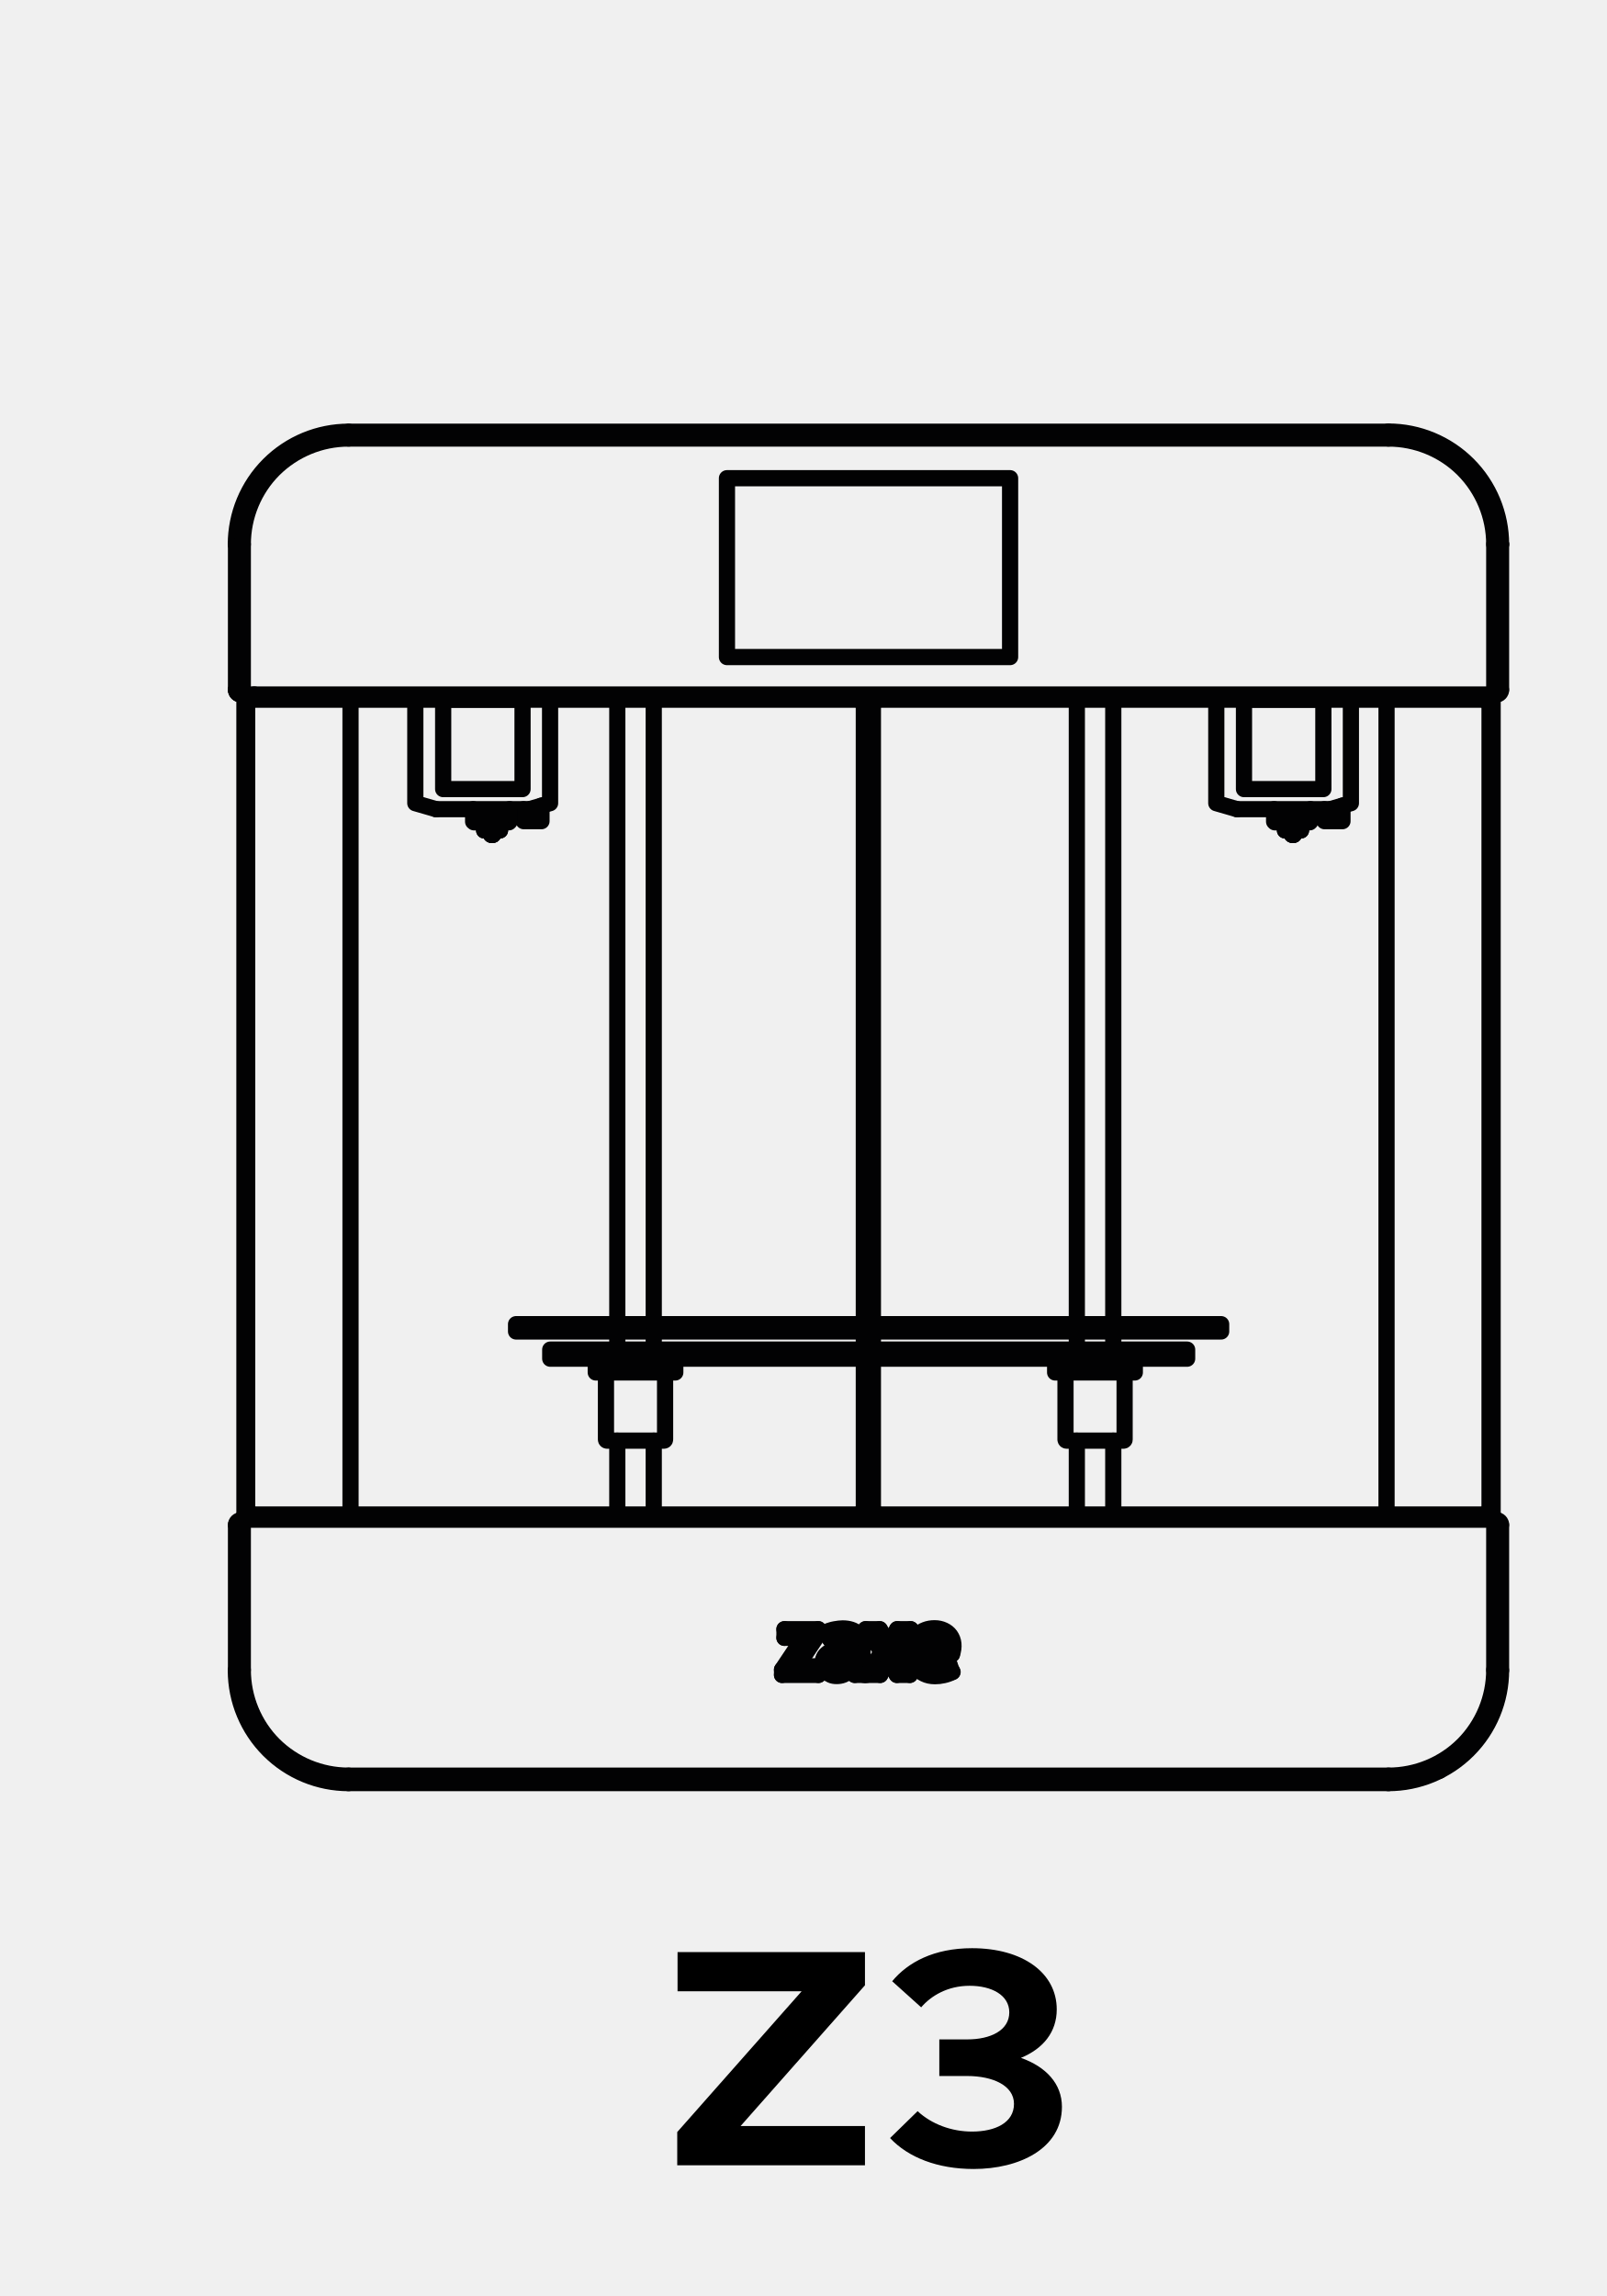
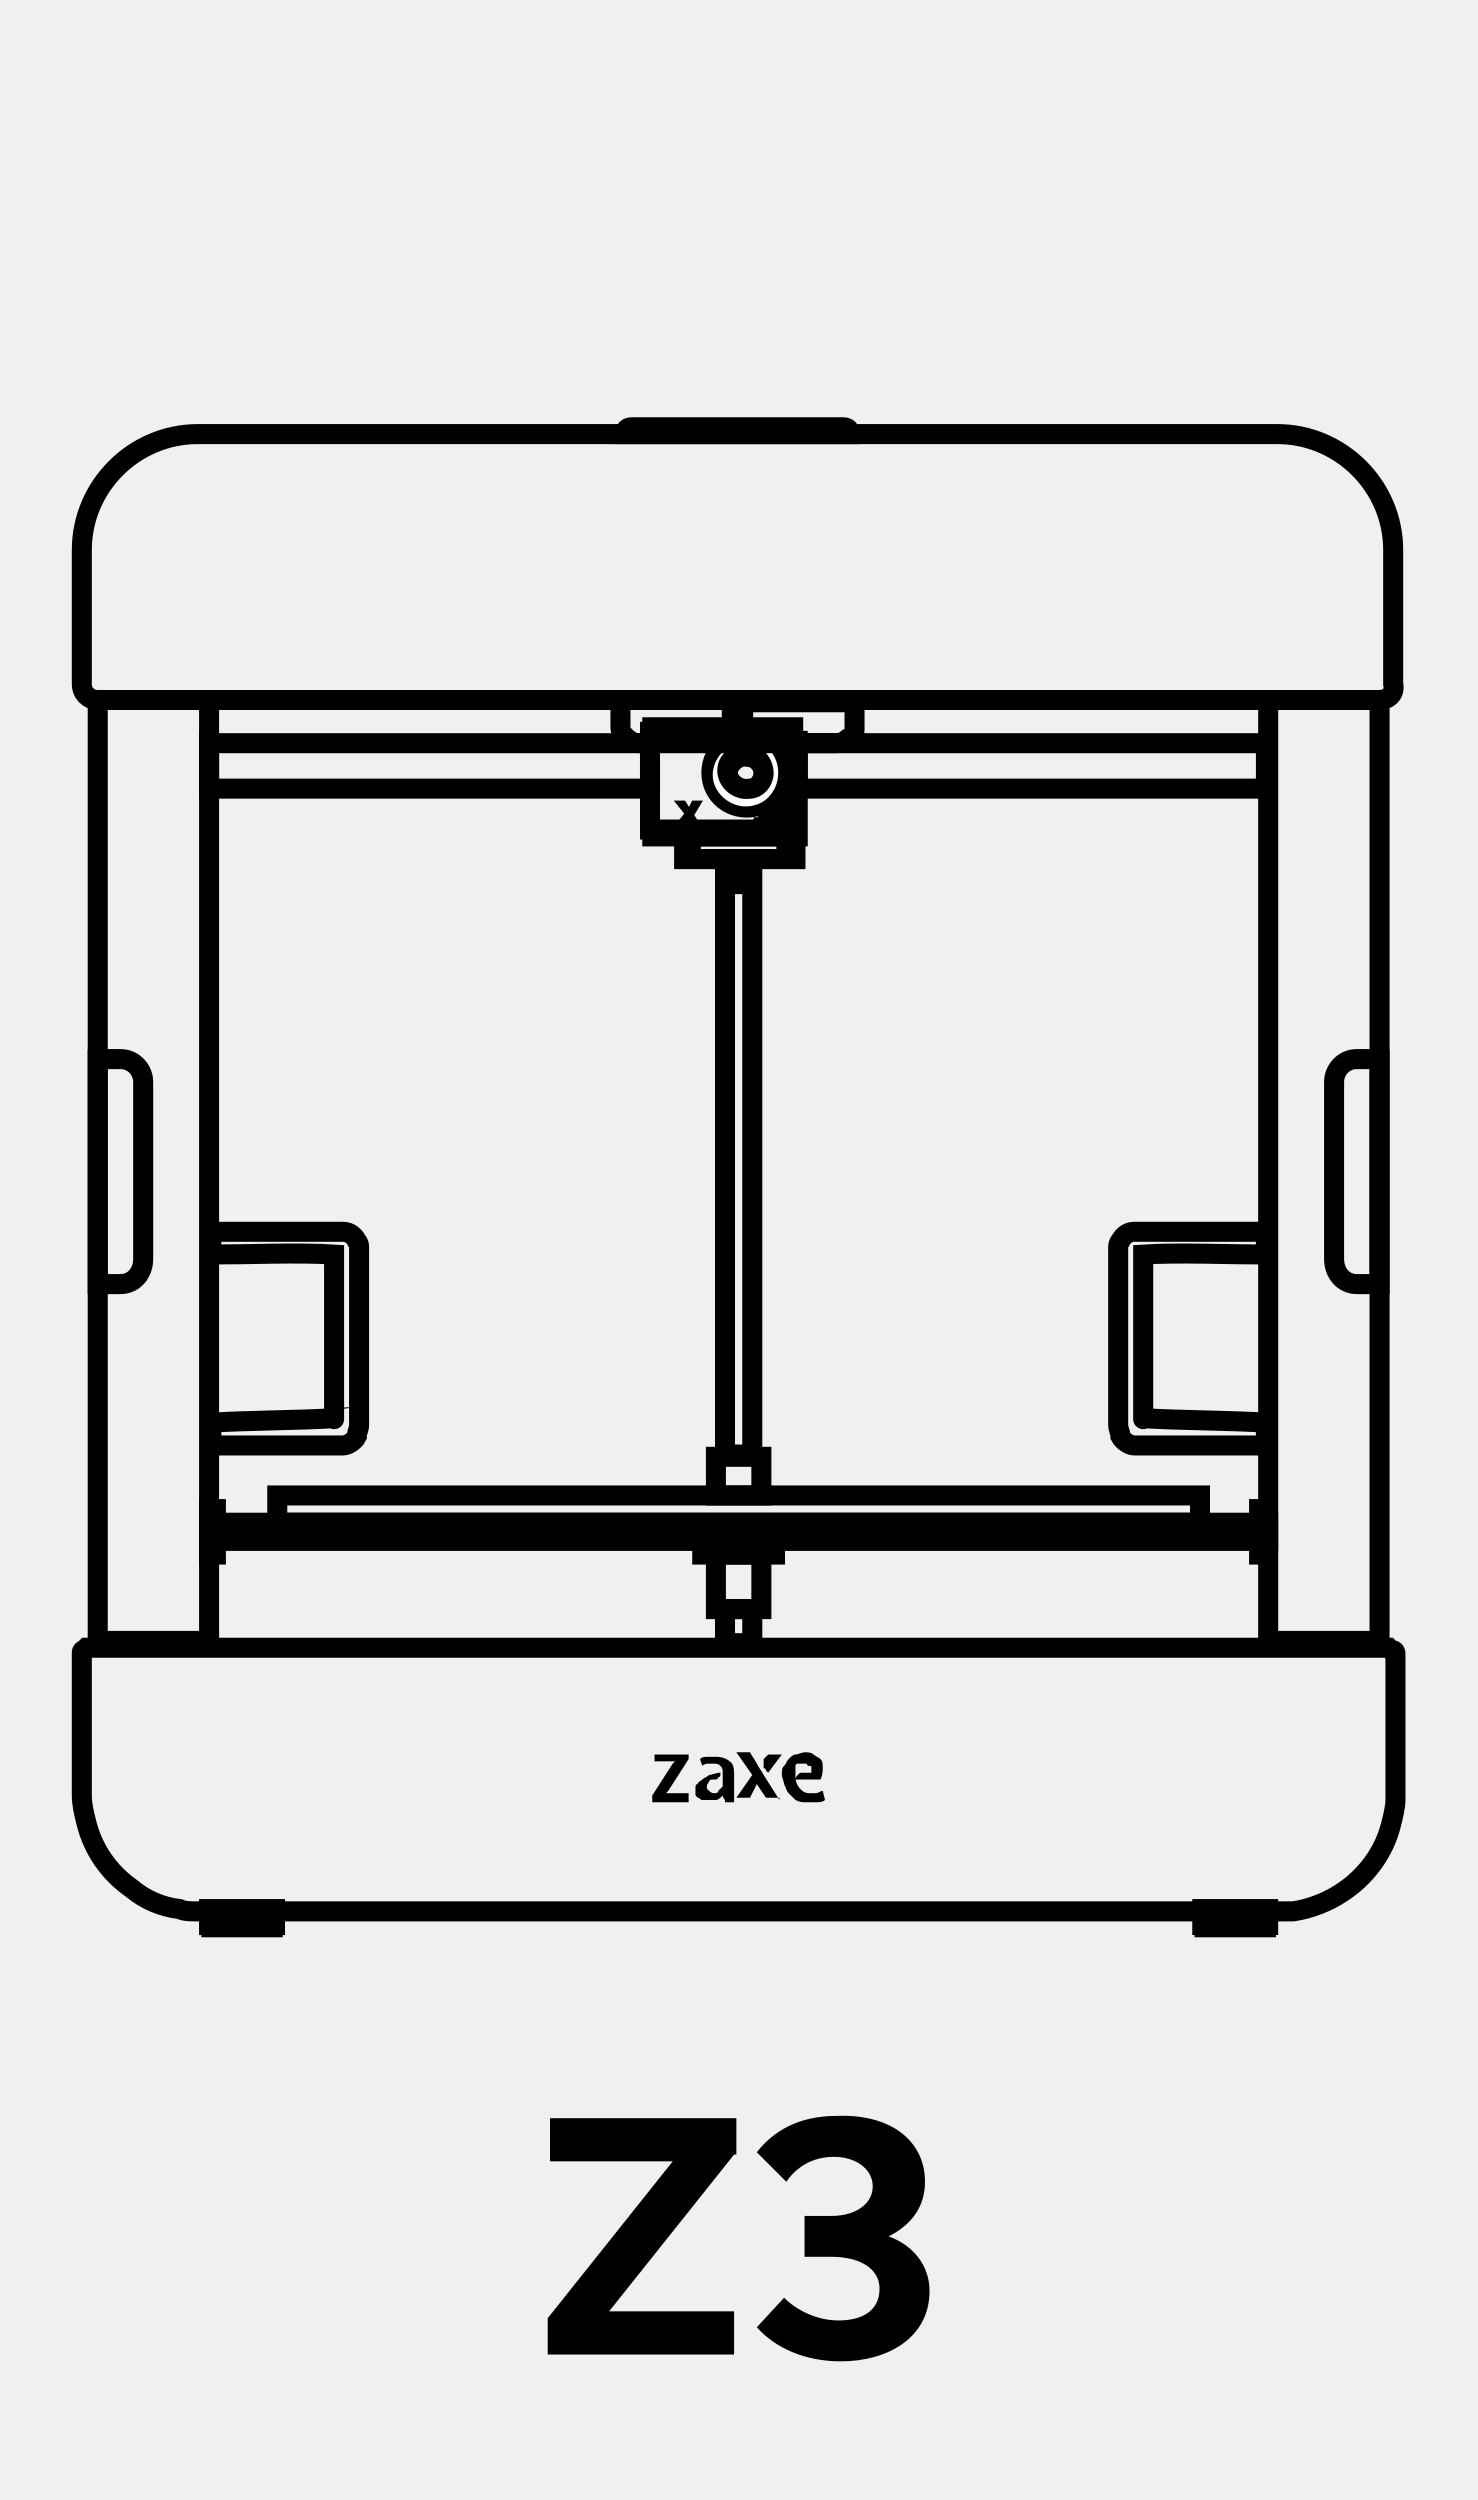
- <svg xmlns="http://www.w3.org/2000/svg" version="1.1" id="katman_1" x="0px" y="0px" viewBox="0 0 99.21 141.73" style="enable-background:new 0 0 99.21 141.73;" xml:space="preserve">
-   <style type="text/css">
- 	.st0{fill:none;stroke:#020203;stroke-linecap:round;stroke-linejoin:round;}
- </style>
-   <path class="st0" d="M21.52,26.65c-1.84,0-3.61,0.73-4.92,2.04c-1.3,1.3-2.04,3.07-2.04,4.92" />
-   <line class="st0" x1="14.57" y1="33.6" x2="14.57" y2="42.58" />
-   <path class="st0" d="M14.57,42.58c0,0.16,0.13,0.28,0.28,0.28" />
-   <path class="st0" d="M92.39,42.87c0.16,0,0.28-0.13,0.28-0.28" />
-   <line class="st0" x1="92.39" y1="42.87" x2="92.2" y2="43.02" />
-   <path class="st0" d="M15.05,43.02c-0.06-0.05-0.13-0.1-0.19-0.15" />
-   <line class="st0" x1="92.39" y1="33.6" x2="92.39" y2="42.87" />
-   <path class="st0" d="M85.72,26.93c1.77,0,3.47,0.7,4.72,1.95s1.95,2.95,1.95,4.72" />
-   <line class="st0" x1="21.52" y1="26.93" x2="29.84" y2="26.93" />
-   <line class="st0" x1="29.84" y1="26.93" x2="85.72" y2="26.93" />
-   <path class="st0" d="M14.85,33.6c0-1.77,0.7-3.47,1.95-4.72c1.25-1.25,2.95-1.95,4.72-1.95" />
-   <line class="st0" x1="14.85" y1="42.87" x2="14.85" y2="33.6" />
-   <line class="st0" x1="85.72" y1="26.65" x2="21.52" y2="26.65" />
-   <path class="st0" d="M92.67,33.6c0-1.84-0.73-3.61-2.04-4.92c-1.3-1.3-3.07-2.04-4.92-2.04" />
-   <line class="st0" x1="92.67" y1="33.6" x2="92.67" y2="42.58" />
-   <line class="st0" x1="92.15" y1="43.03" x2="15.09" y2="43.03" />
-   <path class="st0" d="M92.15,43.03c0.02,0,0.03,0,0.04-0.02" />
-   <path class="st0" d="M15.05,43.02c0.01,0.01,0.03,0.02,0.04,0.02" />
-   <line class="st0" x1="92.15" y1="43.03" x2="92.15" y2="93.68" />
-   <line class="st0" x1="15.09" y1="93.68" x2="15.09" y2="43.03" />
-   <line class="st0" x1="15.19" y1="93.14" x2="15.19" y2="43.54" />
-   <path class="st0" d="M53.4,93.14c0,0.23-0.19,0.42-0.42,0.42" />
-   <line class="st0" x1="53.4" y1="43.54" x2="53.4" y2="93.14" />
-   <line class="st0" x1="15.61" y1="43.12" x2="52.98" y2="43.12" />
-   <line class="st0" x1="15.61" y1="93.56" x2="52.98" y2="93.56" />
-   <line class="st0" x1="53.33" y1="43.54" x2="53.33" y2="93.14" />
-   <line class="st0" x1="15.61" y1="93.49" x2="52.98" y2="93.49" />
-   <path class="st0" d="M52.2,102.8c-0.11,0.07-0.21,0.11-0.32,0.11c-0.1,0-0.18-0.03-0.25-0.1c-0.07-0.06-0.1-0.14-0.1-0.24  c0-0.09,0.03-0.17,0.09-0.24" />
-   <line class="st0" x1="49.55" y1="101.17" x2="48.28" y2="103.07" />
-   <line class="st0" x1="50.53" y1="102.86" x2="49.3" y2="102.86" />
-   <line class="st0" x1="49.26" y1="102.78" x2="50.52" y2="100.89" />
-   <path class="st0" d="M58.6,102.71c-0.16,0.07-0.31,0.12-0.43,0.16c-0.12,0.03-0.25,0.05-0.38,0.05c-0.23,0-0.42-0.09-0.57-0.26  c-0.14-0.17-0.22-0.42-0.22-0.73c0-0.16,0.02-0.29,0.06-0.4c0.04-0.11,0.09-0.2,0.15-0.27c0.06-0.07,0.13-0.12,0.21-0.16" />
-   <path class="st0" d="M58.77,102.12c0.08-0.23,0.11-0.45,0.09-0.65c-0.02-0.2-0.09-0.37-0.19-0.51c-0.1-0.14-0.24-0.25-0.41-0.33  c-0.17-0.08-0.36-0.12-0.56-0.12c-0.2,0-0.39,0.03-0.57,0.1c-0.18,0.07-0.33,0.16-0.46,0.28c-0.13,0.12-0.24,0.27-0.31,0.45  c-0.08,0.18-0.11,0.38-0.11,0.6c0,0.19,0.03,0.37,0.09,0.55c0.06,0.18,0.15,0.34,0.27,0.49c0.12,0.14,0.27,0.26,0.46,0.35  c0.18,0.09,0.4,0.14,0.66,0.14c0.17,0,0.35-0.02,0.52-0.06c0.18-0.04,0.36-0.1,0.56-0.2" />
-   <line class="st0" x1="58.79" y1="103.21" x2="58.6" y2="102.71" />
-   <path class="st0" d="M52.57,103.12c0.02,0.05,0.05,0.11,0.08,0.15c0.03,0.05,0.07,0.09,0.12,0.12" />
-   <line class="st0" x1="52.77" y1="103.39" x2="53.34" y2="103.39" />
-   <path class="st0" d="M53.34,103.39c-0.03-0.13-0.06-0.25-0.07-0.36c-0.01-0.11-0.02-0.22-0.02-0.32" />
-   <line class="st0" x1="53.25" y1="102.7" x2="53.25" y2="101.7" />
-   <path class="st0" d="M53.25,101.7c0-0.39-0.11-0.68-0.32-0.88c-0.21-0.2-0.52-0.3-0.91-0.3c-0.13,0-0.28,0.02-0.46,0.05  c-0.17,0.03-0.34,0.08-0.51,0.16" />
-   <path class="st0" d="M51.25,101.2c0.13-0.05,0.25-0.08,0.35-0.1c0.11-0.02,0.2-0.03,0.3-0.03c0.2,0,0.35,0.06,0.45,0.17  c0.11,0.11,0.16,0.26,0.16,0.45" />
-   <line class="st0" x1="52.51" y1="101.69" x2="52.51" y2="102.52" />
-   <path class="st0" d="M52.31,101.69c-0.29,0.02-0.54,0.06-0.73,0.12c-0.2,0.06-0.35,0.13-0.47,0.22c-0.12,0.09-0.2,0.18-0.25,0.29  c-0.05,0.11-0.07,0.21-0.07,0.33c0,0.11,0.02,0.21,0.06,0.31c0.04,0.1,0.1,0.18,0.17,0.26" />
-   <line class="st0" x1="52.49" y1="103.1" x2="52.55" y2="103.01" />
-   <line class="st0" x1="52.55" y1="103.01" x2="52.57" y2="103.12" />
-   <path class="st0" d="M56.17,103.39c-0.62-0.94-1.24-1.88-1.86-2.82" />
-   <line class="st0" x1="54.31" y1="100.57" x2="53.44" y2="100.57" />
-   <line class="st0" x1="53.44" y1="100.57" x2="54.45" y2="101.97" />
-   <line class="st0" x1="54.45" y1="101.97" x2="53.5" y2="103.39" />
-   <line class="st0" x1="53.5" y1="103.39" x2="54.34" y2="103.39" />
-   <line class="st0" x1="54.34" y1="103.39" x2="54.82" y2="102.52" />
-   <line class="st0" x1="15.13" y1="93.81" x2="92.11" y2="93.81" />
-   <path class="st0" d="M54.24,93.49c-0.19,0-0.35-0.16-0.35-0.35" />
-   <path class="st0" d="M54.24,93.56c-0.23,0-0.42-0.19-0.42-0.42" />
-   <line class="st0" x1="91.61" y1="93.56" x2="54.24" y2="93.56" />
-   <line class="st0" x1="53.82" y1="93.14" x2="53.82" y2="43.54" />
-   <line class="st0" x1="92.03" y1="43.54" x2="92.03" y2="93.14" />
-   <line class="st0" x1="54.24" y1="43.12" x2="91.61" y2="43.12" />
-   <line class="st0" x1="91.61" y1="93.49" x2="54.24" y2="93.49" />
-   <line class="st0" x1="53.89" y1="93.14" x2="53.89" y2="43.54" />
-   <line class="st0" x1="15.13" y1="42.87" x2="92.11" y2="42.87" />
-   <line class="st0" x1="15.26" y1="93.14" x2="15.26" y2="43.54" />
-   <line class="st0" x1="15.61" y1="43.19" x2="52.98" y2="43.19" />
-   <path class="st0" d="M92.11,93.81c0.08,0,0.14,0.06,0.14,0.14" />
-   <path class="st0" d="M92.03,93.14c0,0.23-0.19,0.42-0.42,0.42" />
-   <path class="st0" d="M92.03,43.54c0-0.23-0.19-0.42-0.42-0.42" />
-   <line class="st0" x1="54.24" y1="43.19" x2="91.61" y2="43.19" />
-   <line class="st0" x1="91.96" y1="43.54" x2="91.96" y2="93.14" />
-   <path class="st0" d="M92.11,42.87c0.08,0,0.14-0.06,0.14-0.14" />
-   <line class="st0" x1="92.25" y1="42.73" x2="92.25" y2="33.6" />
-   <path class="st0" d="M14.99,42.73c0,0.08,0.06,0.14,0.14,0.14" />
-   <line class="st0" x1="14.99" y1="42.73" x2="14.99" y2="33.6" />
-   <line class="st0" x1="21.52" y1="27.07" x2="85.72" y2="27.07" />
-   <line class="st0" x1="92.67" y1="33.6" x2="92.67" y2="33.6" />
-   <path class="st0" d="M15.61,93.49c-0.19,0-0.35-0.16-0.35-0.35" />
-   <path class="st0" d="M53.33,93.14c0,0.19-0.16,0.35-0.35,0.35" />
-   <path class="st0" d="M52.98,43.19c0.19,0,0.35,0.16,0.35,0.35" />
-   <path class="st0" d="M15.26,43.54c0-0.19,0.16-0.35,0.35-0.35" />
-   <path class="st0" d="M15.61,93.56c-0.23,0-0.42-0.19-0.42-0.42" />
-   <path class="st0" d="M52.98,43.12c0.23,0,0.42,0.19,0.42,0.42" />
-   <path class="st0" d="M15.19,43.54c0-0.23,0.19-0.42,0.42-0.42" />
-   <path class="st0" d="M55.18,100.94c-0.04,0.08-0.06,0.15-0.06,0.23c0,0.08,0.01,0.16,0.04,0.23c0.02,0.07,0.06,0.14,0.09,0.2  c0.04,0.06,0.08,0.11,0.11,0.16" />
-   <path class="st0" d="M57.42,101.09c0.08-0.03,0.15-0.05,0.23-0.05c0.09,0,0.16,0.02,0.22,0.05" />
-   <path class="st0" d="M57.88,101.09c0.06,0.03,0.12,0.08,0.16,0.14c0.04,0.06,0.07,0.13,0.09,0.2c0.02,0.08,0.02,0.16,0.01,0.24" />
-   <path class="st0" d="M51.63,102.33c0.06-0.07,0.16-0.11,0.31-0.14" />
-   <path class="st0" d="M52.19,102.02c0.06-0.09,0.1-0.21,0.11-0.33" />
-   <path class="st0" d="M51.02,103.21c0.08,0.08,0.17,0.14,0.27,0.18c0.11,0.05,0.22,0.07,0.36,0.07c0.14,0,0.27-0.02,0.4-0.07  c0.13-0.05,0.27-0.14,0.44-0.29" />
-   <line class="st0" x1="50.52" y1="100.57" x2="48.43" y2="100.57" />
-   <line class="st0" x1="48.43" y1="100.57" x2="48.43" y2="101.1" />
-   <line class="st0" x1="48.43" y1="101.1" x2="49.52" y2="101.1" />
-   <line class="st0" x1="49.52" y1="101.1" x2="49.64" y2="101.08" />
-   <line class="st0" x1="49.64" y1="101.08" x2="49.55" y2="101.17" />
-   <line class="st0" x1="48.28" y1="103.07" x2="48.28" y2="103.39" />
-   <line class="st0" x1="48.28" y1="103.39" x2="50.53" y2="103.39" />
-   <line class="st0" x1="50.53" y1="103.39" x2="50.53" y2="102.86" />
-   <line class="st0" x1="49.3" y1="102.86" x2="49.17" y2="102.87" />
-   <line class="st0" x1="49.17" y1="102.87" x2="49.26" y2="102.78" />
-   <line class="st0" x1="50.52" y1="100.89" x2="50.52" y2="100.57" />
-   <line class="st0" x1="58.14" y1="101.67" x2="57.65" y2="101.67" />
-   <path class="st0" d="M57.65,101.67c-0.1,0-0.18,0.04-0.26,0.13c-0.08,0.09-0.13,0.19-0.17,0.32" />
-   <line class="st0" x1="57.22" y1="102.12" x2="58.77" y2="102.12" />
-   <line class="st0" x1="51.06" y1="100.72" x2="51.25" y2="101.2" />
-   <path class="st0" d="M52.51,102.52c-0.1,0.11-0.2,0.21-0.31,0.28" />
-   <path class="st0" d="M51.93,102.19c0.12-0.02,0.21-0.08,0.26-0.17" />
-   <line class="st0" x1="56.22" y1="100.57" x2="55.39" y2="100.57" />
-   <line class="st0" x1="55.39" y1="100.57" x2="55.18" y2="100.94" />
-   <line class="st0" x1="55.37" y1="101.77" x2="56.22" y2="100.57" />
-   <line class="st0" x1="55.37" y1="103.39" x2="56.17" y2="103.39" />
-   <line class="st0" x1="54.82" y1="102.52" x2="55.37" y2="103.39" />
-   <line class="st0" x1="92.25" y1="93.95" x2="92.25" y2="103.08" />
-   <path class="st0" d="M14.99,93.95c0-0.08,0.06-0.14,0.14-0.14" />
-   <line class="st0" x1="14.99" y1="93.95" x2="14.99" y2="103.08" />
-   <path class="st0" d="M21.52,109.61c-1.73,0-3.39-0.69-4.62-1.91c-1.22-1.22-1.91-2.89-1.91-4.62" />
-   <path class="st0" d="M92.25,103.08c0,1.73-0.69,3.39-1.91,4.62c-1.22,1.22-2.89,1.91-4.62,1.91" />
-   <line class="st0" x1="21.52" y1="109.61" x2="85.72" y2="109.61" />
-   <path class="st0" d="M91.96,93.14c0,0.19-0.16,0.35-0.35,0.35" />
-   <path class="st0" d="M91.96,43.54c0-0.19-0.16-0.35-0.35-0.35" />
-   <path class="st0" d="M54.24,43.19c-0.19,0-0.35,0.16-0.35,0.35" />
-   <path class="st0" d="M54.24,43.12c-0.23,0-0.42,0.19-0.42,0.42" />
-   <line class="st0" x1="92.39" y1="93.84" x2="92.39" y2="93.84" />
-   <line class="st0" x1="88.87" y1="109.31" x2="88.87" y2="109.31" />
-   <line class="st0" x1="15.7" y1="42.87" x2="15.7" y2="42.87" />
-   <path class="st0" d="M14.57,42.58c0,0.16,0.13,0.28,0.28,0.28" />
-   <path class="st0" d="M21.52,27.07c-1.73,0-3.39,0.69-4.62,1.91c-1.22,1.22-1.91,2.89-1.91,4.62" />
-   <path class="st0" d="M92.25,33.6c0-1.73-0.69-3.39-1.91-4.62c-1.22-1.22-2.89-1.91-4.62-1.91" />
-   <polyline class="st0" points="32.33,49.95 32.33,50.69 33.43,50.69 33.43,49.73 " />
-   <polyline class="st0" points="33.96,43.19 33.96,49.58 32.68,49.95 " />
-   <rect x="27.36" y="43.19" class="st0" width="4.9" height="5.52" />
-   <line class="st0" x1="26.92" y1="49.95" x2="32.68" y2="49.95" />
-   <path class="st0" d="M30.31,51.52c-0.05-0.08-0.09-0.16-0.14-0.24" />
-   <path class="st0" d="M30.59,51.28c-0.05,0.08-0.09,0.16-0.14,0.24" />
-   <path class="st0" d="M30.45,51.52c-0.01,0.01-0.01,0.01-0.02,0.01" />
-   <path class="st0" d="M30.31,51.52c0.01,0.01,0.01,0.01,0.02,0.01" />
-   <path class="st0" d="M30.64,51.26c-0.02,0-0.04,0.01-0.05,0.03" />
-   <polyline class="st0" points="29.21,49.95 29.21,50.72 29.26,50.76 31.42,50.76 31.46,50.72 31.46,49.95 " />
-   <line class="st0" x1="30.43" y1="51.54" x2="30.38" y2="51.54" />
-   <line class="st0" x1="30.38" y1="51.54" x2="30.33" y2="51.54" />
-   <path class="st0" d="M30.12,51.26c0.02,0,0.04,0.01,0.05,0.03" />
-   <line class="st0" x1="29.89" y1="51.26" x2="29.89" y2="50.83" />
-   <line class="st0" x1="30.87" y1="51.26" x2="29.89" y2="51.26" />
-   <line class="st0" x1="30.87" y1="50.83" x2="30.87" y2="51.26" />
-   <line class="st0" x1="29.89" y1="50.83" x2="30.87" y2="50.83" />
-   <polyline class="st0" points="25.64,43.19 25.64,49.58 26.92,49.95 " />
-   <polyline class="st0" points="75.09,43.19 75.09,49.58 76.37,49.95 " />
-   <line class="st0" x1="79.33" y1="50.83" x2="80.32" y2="50.83" />
-   <line class="st0" x1="80.32" y1="50.83" x2="80.32" y2="51.26" />
-   <line class="st0" x1="80.32" y1="51.26" x2="79.33" y2="51.26" />
-   <line class="st0" x1="79.33" y1="51.26" x2="79.33" y2="50.83" />
-   <path class="st0" d="M79.57,51.26c0.02,0,0.04,0.01,0.05,0.03" />
-   <line class="st0" x1="79.82" y1="51.54" x2="79.78" y2="51.54" />
-   <line class="st0" x1="79.87" y1="51.54" x2="79.82" y2="51.54" />
-   <polyline class="st0" points="78.66,49.95 78.66,50.72 78.7,50.76 80.86,50.76 80.9,50.72 80.9,49.95 " />
-   <path class="st0" d="M80.08,51.26c-0.02,0-0.04,0.01-0.05,0.03" />
-   <path class="st0" d="M79.75,51.52c0.01,0.01,0.01,0.01,0.02,0.01" />
-   <path class="st0" d="M79.89,51.52c-0.01,0.01-0.01,0.01-0.02,0.01" />
-   <path class="st0" d="M80.03,51.28c-0.05,0.08-0.09,0.16-0.14,0.24" />
-   <path class="st0" d="M79.75,51.52c-0.05-0.08-0.09-0.16-0.14-0.24" />
-   <line class="st0" x1="76.37" y1="49.95" x2="82.12" y2="49.95" />
-   <rect x="76.8" y="43.19" class="st0" width="4.9" height="5.52" />
-   <polyline class="st0" points="83.4,43.19 83.4,49.58 82.12,49.95 " />
-   <polyline class="st0" points="81.77,49.95 81.77,50.69 82.88,50.69 82.88,49.73 " />
-   <line class="st0" x1="21.64" y1="43.12" x2="21.64" y2="93.56" />
-   <line class="st0" x1="85.6" y1="43.12" x2="85.6" y2="93.56" />
-   <rect x="44.88" y="29.52" class="st0" width="17.48" height="11.04" />
-   <path class="st0" d="M21.52,110.07c-1.84,0-3.61-0.73-4.92-2.04c-1.3-1.3-2.04-3.07-2.04-4.92" />
-   <line class="st0" x1="14.57" y1="103.11" x2="14.57" y2="94.13" />
-   <path class="st0" d="M14.57,94.13c0-0.16,0.13-0.28,0.28-0.28" />
-   <path class="st0" d="M92.39,93.84c0.16,0,0.28,0.13,0.28,0.28" />
-   <line class="st0" x1="92.39" y1="93.84" x2="92.2" y2="93.69" />
-   <path class="st0" d="M15.05,93.69c-0.06,0.05-0.13,0.1-0.19,0.15" />
-   <line class="st0" x1="92.39" y1="103.11" x2="92.39" y2="93.84" />
-   <path class="st0" d="M85.72,109.78c1.77,0,3.47-0.7,4.72-1.95s1.95-2.95,1.95-4.72" />
-   <line class="st0" x1="21.52" y1="109.78" x2="29.84" y2="109.78" />
-   <line class="st0" x1="29.84" y1="109.78" x2="85.72" y2="109.78" />
-   <path class="st0" d="M14.85,103.11c0,1.77,0.7,3.47,1.95,4.72c1.25,1.25,2.95,1.95,4.72,1.95" />
-   <line class="st0" x1="14.85" y1="93.84" x2="14.85" y2="103.11" />
-   <line class="st0" x1="85.72" y1="110.07" x2="21.52" y2="110.07" />
-   <path class="st0" d="M92.67,103.11c0,1.84-0.73,3.61-2.04,4.92c-1.3,1.3-3.07,2.04-4.92,2.04" />
-   <line class="st0" x1="92.67" y1="103.11" x2="92.67" y2="94.13" />
-   <line class="st0" x1="92.15" y1="93.68" x2="15.09" y2="93.68" />
-   <path class="st0" d="M92.15,93.68c0.02,0,0.03,0,0.04,0.02" />
-   <path class="st0" d="M15.05,93.69c0.01-0.01,0.03-0.02,0.04-0.02" />
-   <path class="st0" d="M74.97,82.19c0.07,0,0.14,0,0.21,0c0.04,0,0.07,0,0.11,0c0.02,0,0.04,0,0.05,0c0.01,0,0.03,0,0.04,0  c0,0,0.01,0,0.01,0c0,0,0,0,0,0c0-0.15,0-0.3,0-0.45c-0.14,0-0.28,0-0.42,0c-14.37,0-28.74,0-43.11,0c0,0.15,0,0.3,0,0.45  C46.23,82.19,60.6,82.19,74.97,82.19z" />
-   <path class="st0" d="M41.06,84.72c0,1.38,0,2.76,0,4.14c0,0.04-0.03,0.07-0.07,0.07c-1.17,0-2.34,0-3.51,0  c-0.04,0-0.07-0.03-0.07-0.07c0-1.38,0-2.76,0-4.14" />
-   <polyline class="st0" points="41.69,83.87 41.69,84.72 36.78,84.72 36.78,83.87 " />
-   <path class="st0" d="M65.78,84.72c0,1.38,0,2.76,0,4.14c0,0.04,0.03,0.07,0.07,0.07c1.17,0,2.34,0,3.51,0  c0.04,0,0.07-0.03,0.07-0.07c0-1.38,0-2.76,0-4.14" />
-   <polyline class="st0" points="65.14,83.87 65.14,84.72 70.06,84.72 70.06,83.87 " />
-   <rect x="33.97" y="83.31" class="st0" width="39.32" height="0.56" />
-   <line class="st0" x1="40.36" y1="43.19" x2="40.36" y2="81.74" />
-   <line class="st0" x1="38.11" y1="81.74" x2="38.11" y2="43.19" />
-   <line class="st0" x1="38.11" y1="83.31" x2="38.11" y2="82.19" />
-   <line class="st0" x1="40.36" y1="82.19" x2="40.36" y2="83.31" />
-   <line class="st0" x1="68.73" y1="43.19" x2="68.73" y2="81.74" />
-   <line class="st0" x1="66.48" y1="81.74" x2="66.48" y2="43.19" />
-   <line class="st0" x1="66.48" y1="83.31" x2="66.48" y2="82.19" />
-   <line class="st0" x1="68.73" y1="82.19" x2="68.73" y2="83.31" />
-   <line class="st0" x1="38.11" y1="93.49" x2="38.11" y2="88.93" />
-   <line class="st0" x1="40.36" y1="88.93" x2="40.36" y2="93.49" />
-   <line class="st0" x1="66.48" y1="93.49" x2="66.48" y2="88.93" />
-   <line class="st0" x1="68.73" y1="88.93" x2="68.73" y2="93.49" />
+ <svg xmlns="http://www.w3.org/2000/svg" version="1.1" id="Layer_3" x="0px" y="0px" viewBox="0 0 65 110" style="enable-background:new 0 0 65 110;" xml:space="preserve">
  <g>
-     <path d="M53.4,122.55l-7.68,8.69h7.68v2.42H41.81v-2.05l7.68-8.69h-7.66v-2.42H53.4V122.55z" />
-     <path d="M65.24,124.04c0,1.39-0.83,2.42-2.21,2.99c1.55,0.55,2.53,1.6,2.53,3.02c0,2.59-2.65,3.84-5.45,3.84   c-2.22,0-4.04-0.71-5.16-1.91l1.7-1.66c0.86,0.8,2.09,1.26,3.36,1.26c1.44,0,2.59-0.55,2.59-1.71c0-1.13-1.3-1.72-2.89-1.72h-1.72   v-2.26h1.73c1.44,0,2.59-0.56,2.59-1.67c0-1.06-1.08-1.64-2.45-1.64c-1.37,0-2.39,0.63-2.99,1.33l-1.79-1.61   c0.97-1.17,2.58-2.04,4.93-2.04C63.12,120.26,65.24,121.77,65.24,124.04z" />
+     <rect x="35.1" y="32.7" style="fill:none;stroke:#000000;stroke-width:0.881;stroke-miterlimit:10;" width="20.6" height="2" />
+     <rect x="9.2" y="32.7" style="fill:none;stroke:#000000;stroke-width:0.881;stroke-miterlimit:10;" width="19.4" height="2" />
+     <path style="fill:none;stroke:#000000;stroke-width:0.881;stroke-miterlimit:10;" d="M61.4,72.8v6c0,0.1,0,0.3,0,0.4c0,0.3-0.1,0.7-0.2,1.1c-0.3,1.2-1.1,2.3-2.2,3c-0.6,0.4-1.4,0.7-2.1,0.8   c0,0-0.2,0-0.2,0l-0.2,0l-0.2,0c-1,0-42.3,0-44.2,0c-0.3,0-3.3,0-3.5,0c-0.2,0-0.5,0-0.7-0.1c-0.8-0.1-1.5-0.4-2.1-0.9   c-1-0.7-1.7-1.7-2-2.9c-0.1-0.4-0.2-0.8-0.2-1.2c0,0,0-0.2,0-0.2v-6l0,0v0l0,0l0,0l0,0c0,0,0,0,0-0.1c0,0,0-0.1,0.1-0.1   c0,0,0,0,0,0c0,0,0,0,0,0c0,0,0.1-0.1,0.1-0.1c0,0,0,0,0,0c0,0,0,0,0.1,0c0,0,0,0,0.1,0c0,0,0,0,0.1,0h0h0.2v0c0,0,56.4,0,56.4,0v0   c0.1,0,0.2,0,0.3,0c0.1,0,0.1,0,0.1,0c0,0,0,0,0,0c0,0,0,0,0,0c0,0,0.1,0.1,0.1,0.1C61.4,72.6,61.4,72.7,61.4,72.8z" />
+     <polygon style="fill:none;stroke:#000000;stroke-width:0.881;stroke-miterlimit:10;" points="55.8,84.6 55.8,84.6 55.8,84.6 55.8,84.6 55.8,84.6 55.8,84.6 55.8,84.6 55.8,84.6 55.8,84.6    55.8,84.6 55.8,84.6 55.8,84.6 55.8,84.7 55.8,84.7 55.8,84.7 55.8,84.7 55.8,84.7 55.8,84.7 55.8,84.7 55.8,84.7 55.8,84.7    55.8,84.7 55.8,84.7 55.8,84.7 55.8,84.7 55.8,84.7 55.8,84.7 55.8,84.7 55.8,84.7 55.7,84.7 55.7,84.7 55.7,84.7 55.7,84.7    55.7,84.8 55.7,84.8 55.7,84.8 55.7,84.8 55.7,84.8 55.7,84.8 55.7,84.8 55.7,84.8 55.7,84.8 55.7,84.8 55.7,84.8 55.6,84.8    55.6,84.8 55.6,84.8 54.3,84.8 53.1,84.8 53.1,84.8 53.1,84.8 53,84.8 53,84.8 53,84.8 53,84.8 53,84.8 53,84.8 53,84.8 53,84.8    53,84.8 53,84.8 53,84.8 53,84.7 53,84.7 53,84.7 53,84.7 52.9,84.7 52.9,84.7 52.9,84.7 52.9,84.7 52.9,84.7 52.9,84.7 52.9,84.7    52.9,84.7 52.9,84.7 52.9,84.7 52.9,84.7 52.9,84.7 52.9,84.7 52.9,84.7 52.9,84.7 52.9,84.7 52.9,84.7 52.9,84.6 52.9,84.6    52.9,84.6 52.9,84.6 52.9,84.6 52.9,84.6 52.9,84.6 52.9,84.6 52.9,84.6 52.9,84.6 52.9,84.6 52.9,84.6 52.9,84 55.8,84  " />
+     <path style="fill:none;stroke:#000000;stroke-width:0.881;stroke-miterlimit:10;" d="M50.3,62.4c0,0,0-7.1,0-7.1c0,0,0,0,0-0.1c1.5-0.1,3.9,0,5.4,0v-1c-1.7,0-4.2,0-5.8,0   c-0.3,0-0.5,0.2-0.6,0.4c-0.1,0.1-0.1,0.2-0.1,0.3c0,0.1,0,0.1,0,0.2c0,0,0,7.5,0,7.6c0,0.2,0.1,0.3,0.1,0.5   c0.1,0.2,0.4,0.4,0.6,0.4c1.7,0,4.2,0,5.8,0v-1C54.3,62.5,51.9,62.5,50.3,62.4L50.3,62.4C50.3,62.5,50.3,62.5,50.3,62.4   C50.3,62.5,50.3,62.4,50.3,62.4z" />
+     <path style="fill:none;stroke:#000000;stroke-width:0.881;stroke-miterlimit:10;" d="M14.7,62.4c0,0,0-7.1,0-7.1c0,0,0,0,0-0.1c-1.5-0.1-3.9,0-5.4,0v-1c1.7,0,4.2,0,5.8,0c0.3,0,0.5,0.2,0.6,0.4   c0.1,0.1,0.1,0.2,0.1,0.3c0,0.1,0,0.1,0,0.2c0,0,0,7.5,0,7.6c0,0.2-0.1,0.3-0.1,0.5c-0.1,0.2-0.4,0.4-0.6,0.4c-1.7,0-4.2,0-5.8,0   v-1C10.7,62.5,13.1,62.5,14.7,62.4L14.7,62.4C14.6,62.5,14.6,62.5,14.7,62.4C14.7,62.5,14.7,62.4,14.7,62.4z" />
+     <polygon style="fill:none;stroke:#000000;stroke-width:0.881;stroke-miterlimit:10;" points="12.1,84.6 12.1,84.6 12.1,84.6 12.1,84.6 12.1,84.6 12.1,84.6 12.1,84.6 12.1,84.6 12.1,84.6    12.1,84.6 12.1,84.6 12.1,84.7 12.1,84.7 12.1,84.7 12.1,84.7 12.1,84.7 12.1,84.7 12.1,84.7 12.1,84.7 12.1,84.7 12.1,84.7    12.1,84.7 12.1,84.7 12.1,84.7 12.1,84.7 12.1,84.7 12.1,84.7 12.1,84.7 12,84.7 12,84.7 12,84.7 12,84.7 12,84.8 12,84.8 12,84.8    12,84.8 12,84.8 12,84.8 12,84.8 12,84.8 12,84.8 12,84.8 12,84.8 12,84.8 11.9,84.8 11.9,84.8 10.7,84.8 9.4,84.8 9.4,84.8    9.4,84.8 9.3,84.8 9.3,84.8 9.3,84.8 9.3,84.8 9.3,84.8 9.3,84.8 9.3,84.8 9.3,84.8 9.3,84.8 9.3,84.8 9.3,84.8 9.3,84.7 9.3,84.7    9.3,84.7 9.3,84.7 9.3,84.7 9.2,84.7 9.2,84.7 9.2,84.7 9.2,84.7 9.2,84.7 9.2,84.7 9.2,84.7 9.2,84.7 9.2,84.7 9.2,84.7 9.2,84.7    9.2,84.7 9.2,84.7 9.2,84.7 9.2,84.7 9.2,84.7 9.2,84.6 9.2,84.6 9.2,84.6 9.2,84.6 9.2,84.6 9.2,84.6 9.2,84.6 9.2,84.6 9.2,84.6    9.2,84.6 9.2,84.6 9.2,84.6 9.2,84 12.1,84 12.1,84.6  " />
+     <g>
+       <rect x="55.4" y="67.8" style="fill:none;stroke:#000000;stroke-width:0.881;stroke-miterlimit:10;" width="0.3" height="0.6" />
+       <polygon style="fill:none;stroke:#000000;stroke-width:0.881;stroke-miterlimit:10;" points="55.8,67 55.8,67.8 55.4,67.8 55.4,67.8 34.1,67.8 30.9,67.8 9.6,67.8 9.2,67.8 9.2,67 9.6,67     12.2,67 52.8,67 55.4,67 55.4,67   " />
+       <rect x="55.4" y="66.4" style="fill:none;stroke:#000000;stroke-width:0.881;stroke-miterlimit:10;" width="0.3" height="0.6" />
+       <polygon style="fill:none;stroke:#000000;stroke-width:0.881;stroke-miterlimit:10;" points="52.8,65.8 52.8,67 12.2,67 12.2,65.8 31.5,65.8 33.5,65.8   " />
+       <polygon style="fill:none;stroke:#000000;stroke-width:0.881;stroke-miterlimit:10;" points="34.1,67.8 34.1,68.4 33.5,68.4 31.5,68.4 30.9,68.4 30.9,67.8   " />
+       <polygon style="fill:none;stroke:#000000;stroke-width:0.881;stroke-miterlimit:10;" points="33.5,68.4 33.5,70.8 33.1,70.8 31.9,70.8 31.5,70.8 31.5,68.4   " />
+       <polygon style="fill:none;stroke:#000000;stroke-width:0.881;stroke-miterlimit:10;" points="33.5,64.1 33.5,65.8 31.5,65.8 31.5,64.1 31.9,64.1 33.1,64.1   " />
+       <rect x="31.9" y="70.8" style="fill:none;stroke:#000000;stroke-width:0.881;stroke-miterlimit:10;" width="1.2" height="1.5" />
+       <rect x="31.9" y="37.8" style="fill:none;stroke:#000000;stroke-width:0.881;stroke-miterlimit:10;" width="1.2" height="26.2" />
+       <rect x="9.2" y="67.8" style="fill:none;stroke:#000000;stroke-width:0.881;stroke-miterlimit:10;" width="0.3" height="0.6" />
+       <rect x="9.2" y="66.4" style="fill:none;stroke:#000000;stroke-width:0.881;stroke-miterlimit:10;" width="0.3" height="0.6" />
+     </g>
+     <g>
+       <rect x="55.8" y="30.8" style="fill:none;stroke:#000000;stroke-width:0.881;stroke-miterlimit:10;" width="4.9" height="41.4" />
+       <rect x="4.3" y="30.8" style="fill:none;stroke:#000000;stroke-width:0.881;stroke-miterlimit:10;" width="4.9" height="41.4" />
+     </g>
+     <g>
+       <path d="M28.8,77.2h1.5v0.2l-0.9,1.4l-0.1,0.1l0.1,0h0.9v0.4h-1.6V79l0.9-1.4l0.1-0.1l-0.1,0h-0.8V77.2z" />
+       <path d="M31.9,79.2C31.9,79.2,31.9,79.2,31.9,79.2c-0.1-0.1-0.1-0.2-0.1-0.2l0-0.1l0,0.1c-0.1,0.1-0.2,0.2-0.3,0.2    c-0.1,0-0.2,0-0.3,0c-0.1,0-0.2,0-0.3,0c-0.1,0-0.1-0.1-0.2-0.1c-0.1-0.1-0.1-0.1-0.1-0.2c0-0.1,0-0.1,0-0.2c0-0.1,0-0.2,0.1-0.2    c0-0.1,0.1-0.1,0.2-0.2c0.1-0.1,0.2-0.1,0.3-0.2c0.1,0,0.3-0.1,0.5-0.1c0,0.1,0,0.2-0.1,0.2c0,0.1-0.1,0.1-0.2,0.1    c-0.1,0-0.2,0-0.2,0.1c0,0-0.1,0.1-0.1,0.2c0,0.1,0,0.1,0.1,0.2c0,0,0.1,0.1,0.2,0.1c0.1,0,0.2,0,0.2-0.1c0.1-0.1,0.1-0.1,0.2-0.2    V78c0-0.1,0-0.2-0.1-0.3c-0.1-0.1-0.2-0.1-0.3-0.1c-0.1,0-0.1,0-0.2,0c-0.1,0-0.2,0-0.3,0.1l-0.1-0.3c0.1-0.1,0.2-0.1,0.4-0.1    c0.1,0,0.2,0,0.3,0c0.3,0,0.5,0.1,0.6,0.2c0.2,0.1,0.2,0.4,0.2,0.6v0.7c0,0.1,0,0.2,0,0.2c0,0.1,0,0.2,0,0.3H31.9z" />
+       <path d="M35.7,78c0-0.1,0-0.1,0-0.2c0-0.1,0-0.1-0.1-0.1s-0.1-0.1-0.1-0.1c0,0-0.1,0-0.2,0c-0.1,0-0.1,0-0.2,0    c-0.1,0-0.1,0.1-0.1,0.1S35,77.8,35,77.9s0,0.2,0,0.3c0,0.2,0.1,0.4,0.2,0.5c0.1,0.1,0.2,0.2,0.4,0.2c0.1,0,0.2,0,0.3,0    c0.1,0,0.2-0.1,0.3-0.1l0.1,0.4c-0.1,0.1-0.3,0.1-0.4,0.1c-0.1,0-0.2,0-0.4,0c-0.2,0-0.3,0-0.5-0.1c-0.1-0.1-0.2-0.2-0.3-0.3    c-0.1-0.1-0.1-0.2-0.2-0.4c0-0.1-0.1-0.3-0.1-0.4c0-0.2,0-0.3,0.1-0.4c0.1-0.1,0.1-0.2,0.2-0.3c0.1-0.1,0.2-0.2,0.3-0.2    c0.1,0,0.3-0.1,0.4-0.1c0.1,0,0.3,0,0.4,0.1c0.1,0.1,0.2,0.1,0.3,0.2c0.1,0.1,0.1,0.2,0.1,0.4c0,0.1,0,0.3-0.1,0.5h-1.1    c0-0.1,0.1-0.2,0.1-0.2c0.1-0.1,0.1-0.1,0.2-0.1H35.7z" />
+       <g>
+         <path d="M34.3,79.2l-0.7-1.1c-0.1-0.2-0.2-0.3-0.3-0.5c-0.1-0.2-0.2-0.3-0.3-0.5h-0.6l0.7,1l-0.7,1H33l0.3-0.6l0.4,0.6H34.3z" />
+         <g>
+           <path d="M33.8,77.2h0.6L33.8,78c0,0-0.1-0.1-0.1-0.1c0,0,0-0.1-0.1-0.1c0-0.1,0-0.1,0-0.2s0-0.1,0-0.2L33.8,77.2z" />
+         </g>
+       </g>
+     </g>
+     <path style="fill:none;stroke:#000000;stroke-width:0.881;stroke-miterlimit:10;" d="M59.7,56.5h1v-9.9h-1c-0.6,0-1,0.5-1,1v7.8C58.7,56,59.1,56.5,59.7,56.5z" />
+     <path style="fill:none;stroke:#000000;stroke-width:0.881;stroke-miterlimit:10;" d="M5.3,56.5h-1v-9.9h1c0.6,0,1,0.5,1,1v7.8C6.3,56,5.9,56.5,5.3,56.5z" />
+     <g>
+       <path style="fill:none;stroke:#000000;stroke-width:0.881;stroke-miterlimit:10;" d="M34.6,34c0,0.3,0,1-0.1,1.3c-0.1,0.5-0.5,1-1,1.1c-0.1,0.1-0.3,0.1-0.5,0.1c-0.9,0-3.5,0-4.4,0    c0-1.2,0-3.2,0-4.3c0.8,0,3.5,0,4.4,0c0.1,0,0.3,0,0.4,0.1C34.1,32.6,34.6,33.3,34.6,34z" />
+       <polygon style="fill:none;stroke:#000000;stroke-width:0.881;stroke-miterlimit:10;" points="35.1,35.7 35.1,36.8 34.9,36.8 34.7,36.8 34.6,36.8 30.4,36.8 29.7,36.8 28.7,36.8 28.7,36.6     29.7,36.6 32.8,36.6 32.9,36.6 32.9,36.6 33,36.6 33.1,36.6 33.1,36.6 33.2,36.6 33.2,36.6 33.3,36.6 33.3,36.6 33.4,36.5     33.5,36.5 33.5,36.5 33.6,36.5 33.6,36.4 33.7,36.4 33.7,36.4 33.8,36.4 33.8,36.3 33.9,36.3 33.9,36.3 34,36.2 34,36.2 34,36.1     34.1,36.1 34.1,36 34.2,36 34.2,36 34.2,35.9 34.3,35.9 34.3,35.8 34.3,35.8 34.4,35.7 34.4,35.7 34.4,35.6 34.4,35.5 34.5,35.5     34.5,35.4 34.5,35.4 34.5,35.3 34.5,35.3 34.5,35.2 34.5,35.1 34.5,35.1 34.6,35 34.6,35 34.6,34.9 34.6,34 34.6,34 34.6,33.9     34.5,33.9 34.5,33.8 34.5,33.7 34.5,33.7 34.5,33.6 34.5,33.6 34.5,33.5 34.5,33.4 34.4,33.4 34.4,33.3 34.4,33.3 34.4,33.2     34.3,33.2 34.3,33.1 34.3,33.1 34.2,33 34.2,33 34.2,32.9 34.1,32.9 34.1,32.8 34,32.8 34,32.8 34,32.7 33.9,32.7 33.9,32.6     33.8,32.6 33.8,32.6 33.7,32.5 33.7,32.5 33.6,32.5 33.6,32.5 33.5,32.4 33.5,32.4 33.4,32.4 33.3,32.4 33.3,32.4 33.2,32.3     33.2,32.3 33.1,32.3 33.1,32.3 33,32.3 32.9,32.3 32.9,32.3 32.8,32.3 29.7,32.3 28.7,32.3 28.7,32 34.9,32 34.9,32.4 35,32.5     35,32.5 35,32.6 35,32.6 35,32.6 35,32.6 35.1,32.6 35.1,32.6 35.1,32.6 35.1,32.7 35.1,32.7 35.1,32.7 35.1,32.7 35.1,32.7     35.1,32.7 35.1,32.7 35.1,32.8 35.1,32.8 35.1,32.8 35.1,32.8 35.1,32.8 35.1,32.8 35.1,32.9 35.1,32.9 35.1,32.9 35.1,32.9     35.1,34.8   " />
+       <polygon style="fill:none;stroke:#000000;stroke-width:0.881;stroke-miterlimit:10;" points="35,37.3 35,37.8 34.5,37.8 34.5,37.8 34.4,37.8 32.9,37.8 32.8,37.8 32.5,37.8 32.1,37.8     32.1,37.8 30.7,37.8 30.7,37.8 30.5,37.8 30.5,37.8 30.1,37.8 30.1,37.3 30.1,37.2 30.1,37.2 30.1,37.2 30.1,37.2 30.1,37.2     30.1,37.2 30.1,37.2 30.1,37.2 30.1,37.2 30.1,37.2 30.1,37.2 30.1,37.2 30.1,37.2 30.1,37.2 30.1,37.2 30.1,37.2 30.1,37.2     30.1,37.2 30.1,37.2 30.1,37.1 30.1,37.1 30.1,37.1 30.1,37.1 30.1,37.1 30.2,37.1 30.2,37.1 30.2,37.1 30.2,37.1 30.2,37.1     30.2,37.1 30.2,37.1 30.2,37.1 30.3,37.1 30.3,37 30.3,37 30.3,37 30.3,37 30.4,37 30.4,37 30.4,37 30.4,36.8 34.6,36.8 34.6,37     34.6,37 34.6,37 34.7,37 34.7,37 34.7,37 34.7,37 34.8,37.1 34.8,37.1 34.8,37.1 34.8,37.1 34.8,37.1 34.8,37.1 34.9,37.1     34.9,37.1 34.9,37.1 34.9,37.1 34.9,37.1 34.9,37.1 34.9,37.1 34.9,37.1 34.9,37.1 34.9,37.2 34.9,37.2 34.9,37.2 34.9,37.2     34.9,37.2 34.9,37.2 34.9,37.2 34.9,37.2 34.9,37.2 34.9,37.2 34.9,37.2 35,37.2 35,37.2 35,37.2 35,37.2 35,37.2 35,37.2     35,37.2 35,37.2   " />
+       <path style="stroke:#000000;stroke-width:0.147;stroke-miterlimit:10;" d="M30.5,35.8l0.3-0.5h-0.3c0,0-0.1,0.2-0.1,0.2C30.4,35.6,30.4,35.7,30.5,35.8z M30.8,36.4l-0.7-1.1h-0.3    l0.4,0.5l-0.4,0.5h0.3l0.2-0.3l0.2,0.3H30.8z" />
+       <polygon style="fill:none;stroke:#000000;stroke-width:0.881;stroke-miterlimit:10;" points="32.6,38.9 33.2,37.8 31.7,37.8 32.3,38.9   " />
+       <path style="fill:none;stroke:#000000;stroke-width:0.881;stroke-miterlimit:10;" d="M34.3,34c0-0.7-0.5-1.3-1.1-1.5c-1-0.3-1.9,0.5-1.9,1.5c0,1,0.9,1.7,1.9,1.5C33.9,35.4,34.4,34.7,34.3,34z" />
+       <path style="fill:none;stroke:#000000;stroke-width:0.881;stroke-miterlimit:10;" d="M33.6,34c0,0.3-0.2,0.7-0.6,0.8c-0.5,0.1-1-0.2-1-0.7c0-0.5,0.5-0.9,0.9-0.8C33.3,33.3,33.6,33.7,33.6,34z" />
+       <path style="fill:none;stroke:#FFFFFF;stroke-width:0.881;stroke-miterlimit:10;" d="M33.8,34c0,0.5-0.3,0.9-0.7,1c-0.6,0.2-1.3-0.3-1.3-0.9c0-0.6,0.6-1.1,1.2-1C33.5,33.1,33.8,33.5,33.8,34z" />
+       <path style="fill:none;stroke:#000000;stroke-width:0.881;stroke-miterlimit:10;" d="M33.6,34c0-0.3-0.2-0.7-0.6-0.8c-0.5-0.1-1,0.2-1,0.7c0,0.5,0.5,0.9,1,0.8C33.3,34.7,33.6,34.4,33.6,34z" />
+     </g>
+     <g>
+       <path style="fill:none;stroke:#000000;stroke-width:0.881;stroke-miterlimit:10;" d="M32.7,32.1c0-0.2,0-1.1,0-1.2h4.9c0,0.4,0,0.8,0,1.2c0,0.2-0.1,0.3-0.3,0.4c-0.1,0.1-0.3,0.2-0.5,0.2    c-0.7,0-2.1,0-2.8,0c-0.2,0-1.1,0-1.3,0c0,0,0,0,0,0l0,0c0,0,0,0,0,0C32.7,32.5,32.7,32.2,32.7,32.1z" />
+       <path style="fill:none;stroke:#000000;stroke-width:0.881;stroke-miterlimit:10;" d="M31.8,32.7c-0.5,0-3.3,0-3.7,0c-0.2,0-0.4-0.1-0.6-0.3c-0.1-0.1-0.2-0.2-0.2-0.4c0-0.4,0-0.8,0-1.2h4.9    c0,0.5,0,1.3,0,1.8c0,0,0,0,0,0l0,0C32.3,32.7,31.9,32.7,31.8,32.7z" />
+     </g>
+     <path style="fill:none;stroke:#000000;stroke-width:0.881;stroke-miterlimit:10;" d="M37.1,18.8h-9.3c-0.2,0-0.3,0.1-0.3,0.3l0,0h9.9l0,0C37.4,18.9,37.3,18.8,37.1,18.8z" />
+     <path style="fill:none;stroke:#000000;stroke-width:0.881;stroke-miterlimit:10;" d="M60.7,30.8H4.3c-0.4,0-0.7-0.3-0.7-0.7v-5.9c0-2.8,2.3-5.1,5.1-5.1h47.5c2.8,0,5.1,2.3,5.1,5.1v5.9   C61.4,30.5,61.1,30.8,60.7,30.8z" />
  </g>
  <g>
- </g>
-   <g>
- </g>
-   <g>
- </g>
-   <g>
- </g>
-   <g>
- </g>
-   <g>
- </g>
+     <path d="M32.3,94.8l-5.5,6.9h5.5v1.9h-8.2v-1.6l5.5-6.9h-5.4v-1.9h8.2V94.8z" />
+     <path d="M40.7,96c0,1.1-0.6,1.9-1.6,2.4c1.1,0.4,1.8,1.3,1.8,2.4c0,2.1-1.9,3.1-3.9,3.1c-1.6,0-2.9-0.6-3.7-1.5l1.2-1.3   c0.6,0.6,1.5,1,2.4,1c1,0,1.8-0.4,1.8-1.4c0-0.9-0.9-1.4-2.1-1.4h-1.2v-1.8h1.2c1,0,1.8-0.5,1.8-1.3c0-0.8-0.8-1.3-1.7-1.3   c-1,0-1.7,0.5-2.1,1.1l-1.3-1.3c0.7-0.9,1.8-1.6,3.5-1.6C39.2,93,40.7,94.2,40.7,96z" />
+   </g>
</svg>
